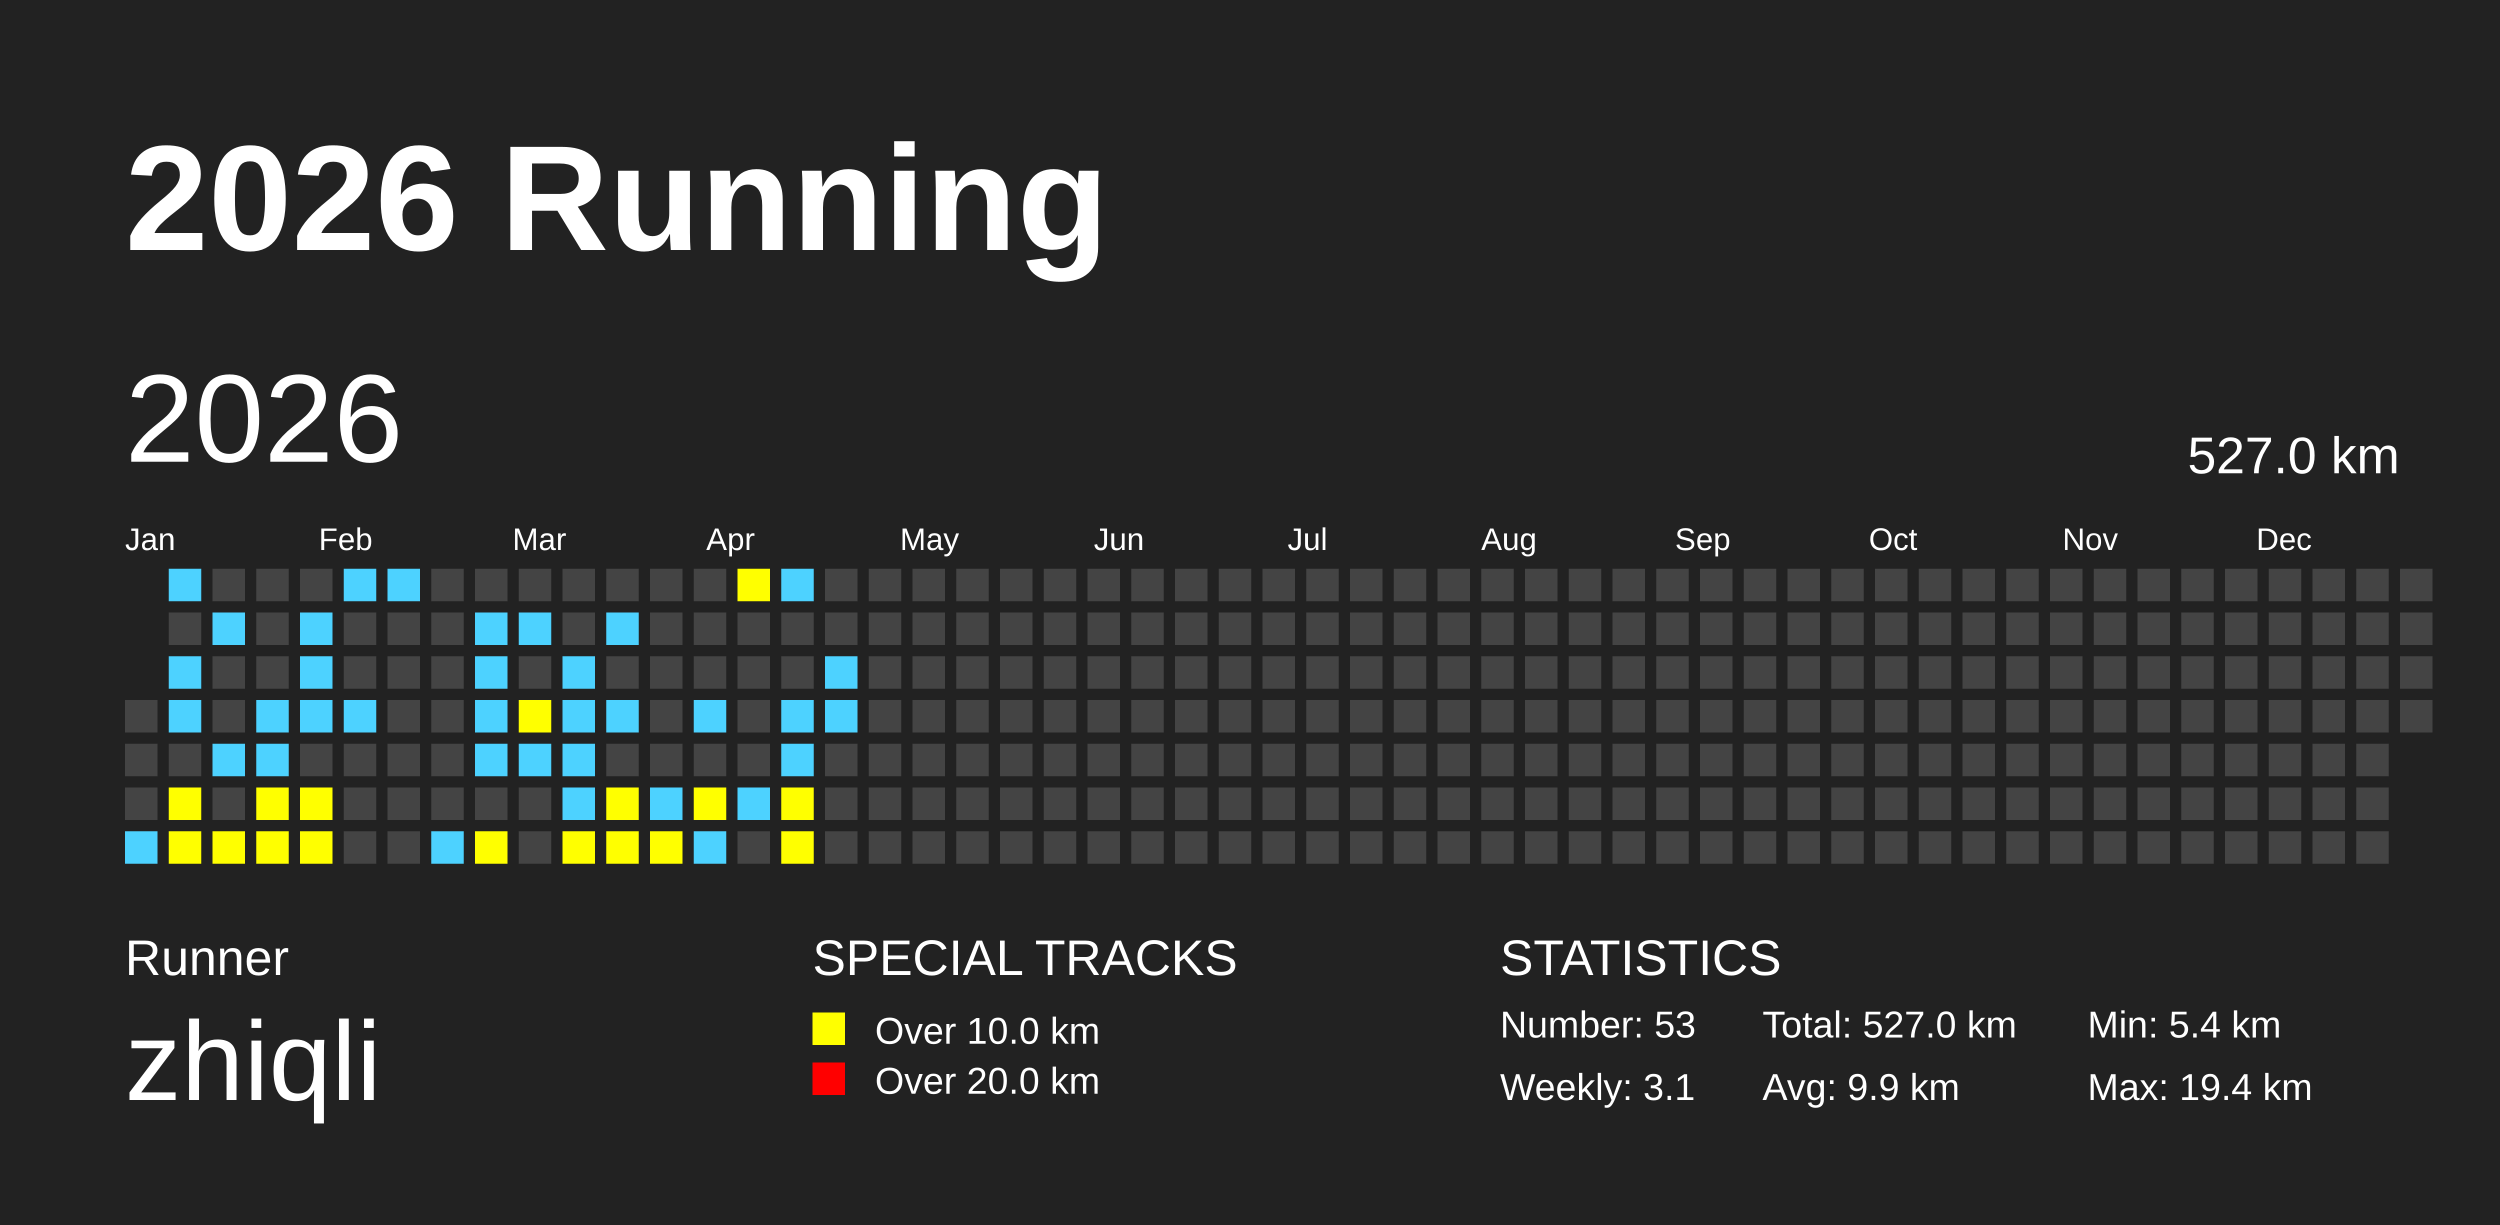
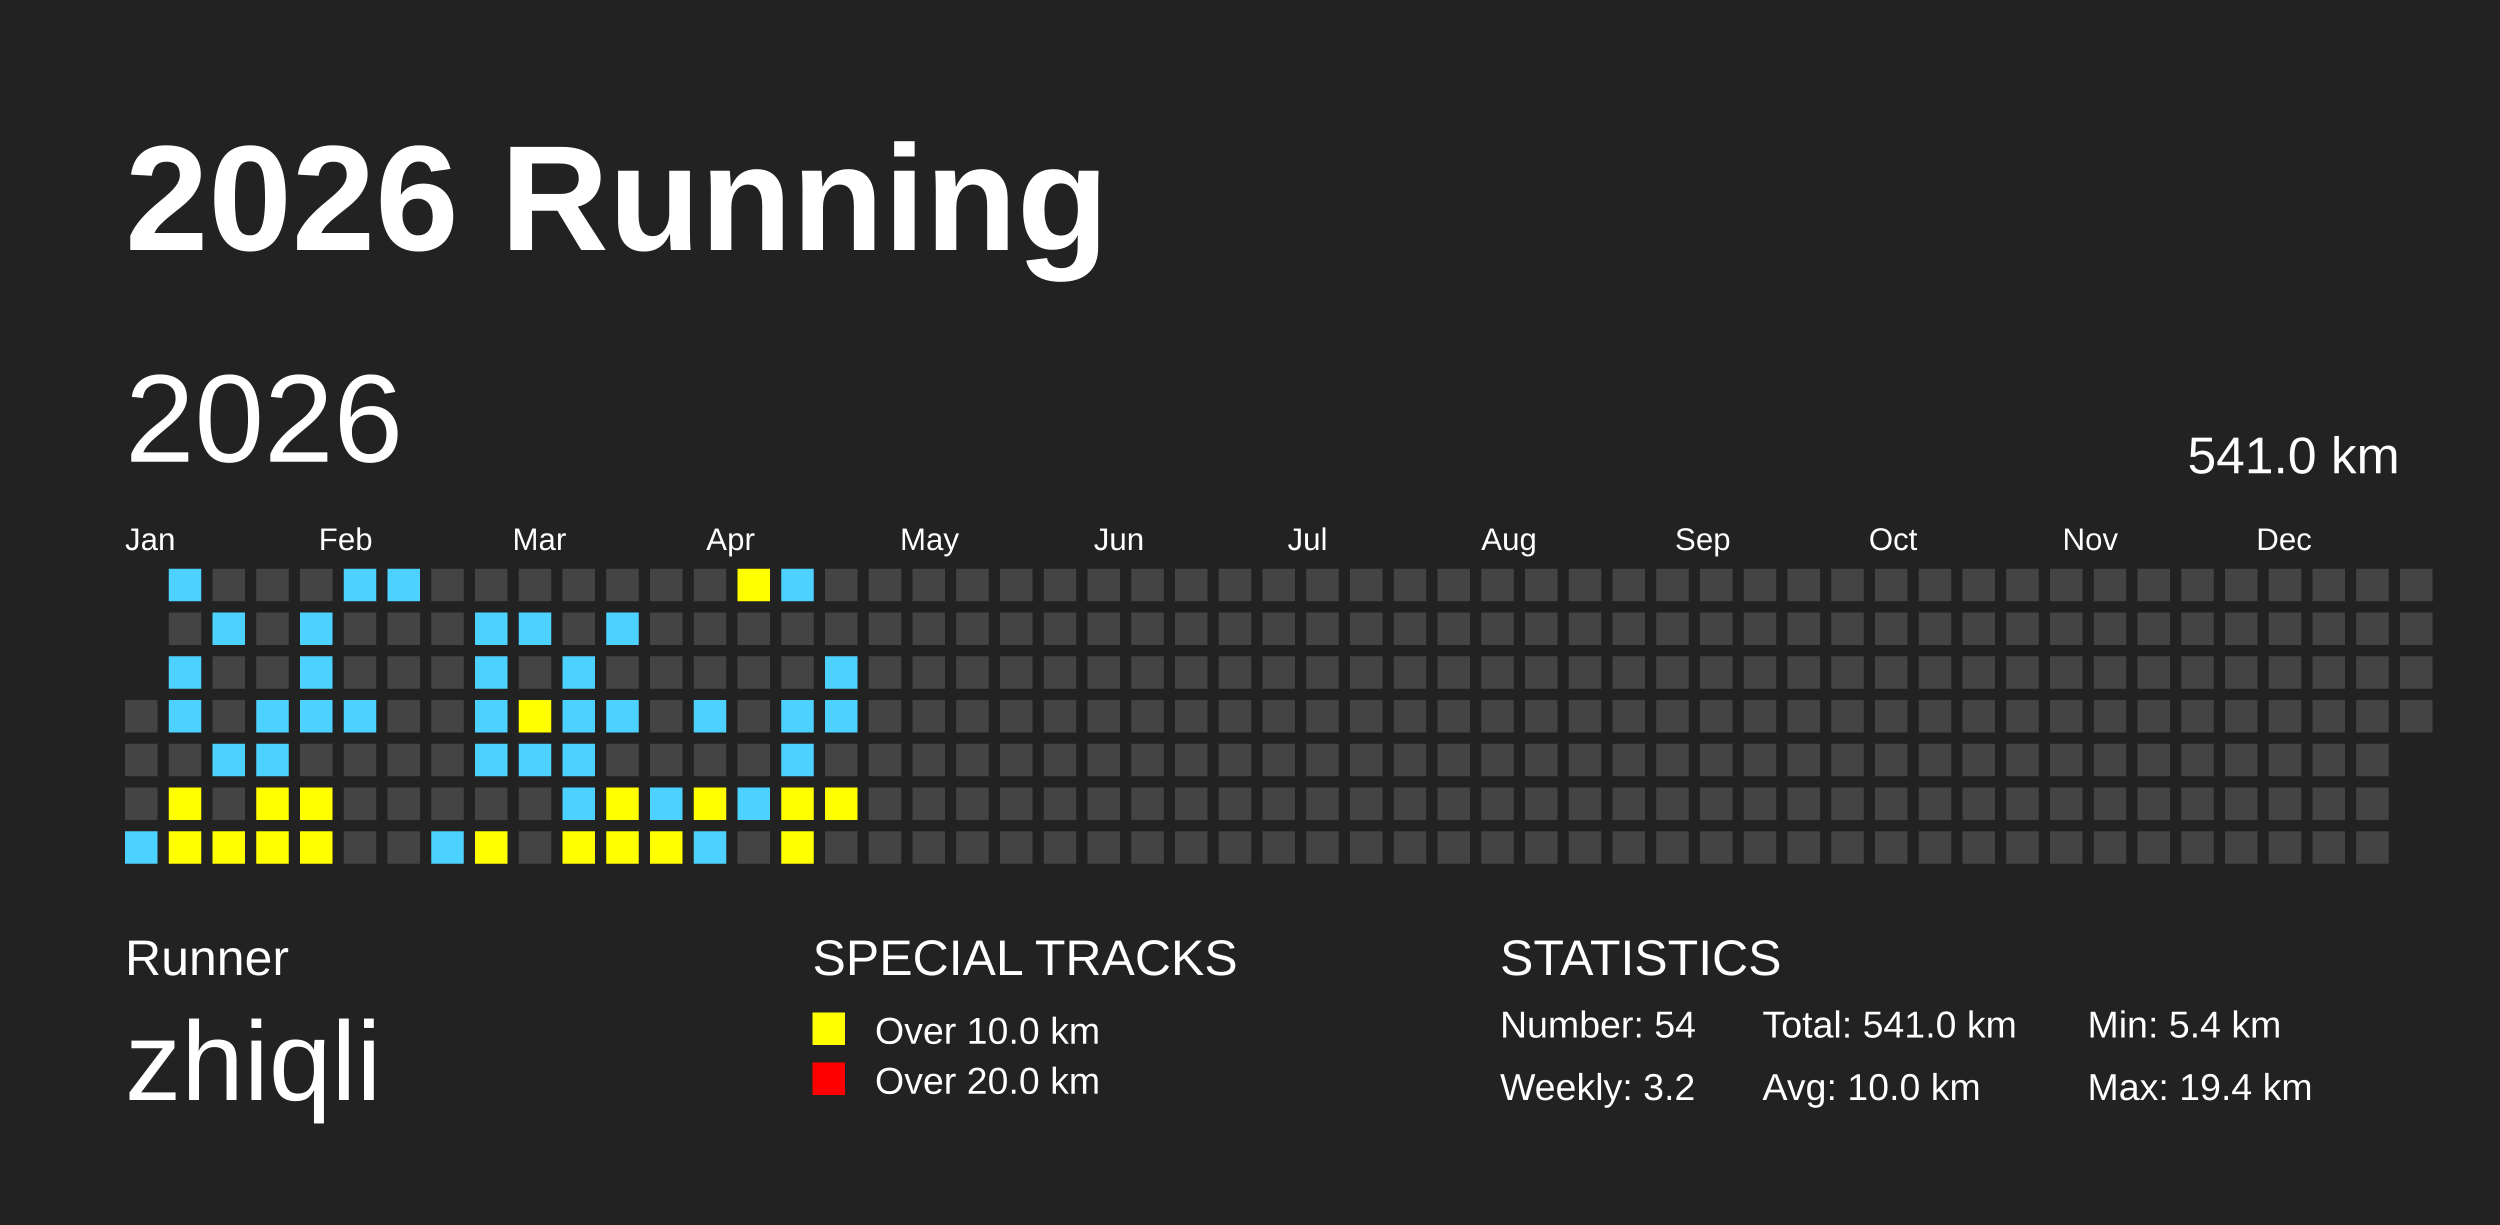
<svg xmlns="http://www.w3.org/2000/svg" baseProfile="full" height="98mm" version="1.1" viewBox="0,0,200,98" width="200mm">
  <defs />
  <rect fill="#222222" height="98" width="200" x="0" y="0" />
  <text fill="#FFFFFF" style="font-size:12px; font-family:Arial; font-weight:bold;" x="10" y="20">2026 Running</text>
  <text fill="#FFFFFF" style="font-size:4px; font-family:Arial" x="10" y="78">Runner</text>
  <text fill="#FFFFFF" style="font-size:9px; font-family:Arial" x="10" y="88">zhiqli</text>
  <text fill="#FFFFFF" style="font-size:4px; font-family:Arial" x="65" y="78">SPECIAL TRACKS</text>
  <rect fill="yellow" height="2.6" width="2.6" x="65" y="81" />
  <text fill="#FFFFFF" style="font-size:3px; font-family:Arial" x="70" y="83.5">Over 10.0 km</text>
  <rect fill="red" height="2.6" width="2.6" x="65" y="85" />
  <text fill="#FFFFFF" style="font-size:3px; font-family:Arial" x="70" y="87.5">Over 20.0 km</text>
  <text fill="#FFFFFF" style="font-size:4px; font-family:Arial" x="120" y="78">STATISTICS</text>
-   <text fill="#FFFFFF" style="font-size:3px; font-family:Arial" x="120" y="83">Number: 53</text>
-   <text fill="#FFFFFF" style="font-size:3px; font-family:Arial" x="120" y="88">Weekly: 3.1</text>
-   <text fill="#FFFFFF" style="font-size:3px; font-family:Arial" x="141" y="83">Total: 527.0 km</text>
-   <text fill="#FFFFFF" style="font-size:3px; font-family:Arial" x="141" y="88">Avg: 9.9 km</text>
+   <text fill="#FFFFFF" style="font-size:3px; font-family:Arial" x="120" y="83">Number: 54</text>
+   <text fill="#FFFFFF" style="font-size:3px; font-family:Arial" x="120" y="88">Weekly: 3.2</text>
+   <text fill="#FFFFFF" style="font-size:3px; font-family:Arial" x="141" y="83">Total: 541.0 km</text>
+   <text fill="#FFFFFF" style="font-size:3px; font-family:Arial" x="141" y="88">Avg: 10.0 km</text>
  <text fill="#FFFFFF" style="font-size:3px; font-family:Arial" x="167" y="83">Min: 5.4 km</text>
  <text fill="#FFFFFF" style="font-size:3px; font-family:Arial" x="167" y="88">Max: 19.4 km</text>
  <text dominant-baseline="hanging" fill="#FFFFFF" style="font-size:10.0px; font-family:Arial;" x="10" y="30">2026</text>
-   <text dominant-baseline="hanging" fill="#FFFFFF" style="font-size:4.125px; font-family:Arial;" x="175" y="35">527.0 km</text>
+   <text dominant-baseline="hanging" fill="#FFFFFF" style="font-size:4.125px; font-family:Arial;" x="175" y="35">541.0 km</text>
  <text fill="#FFFFFF" style="font-size:2.5px; font-family:Arial" x="10.0" y="44">Jan</text>
  <text fill="#FFFFFF" style="font-size:2.5px; font-family:Arial" x="25.5" y="44">Feb</text>
  <text fill="#FFFFFF" style="font-size:2.5px; font-family:Arial" x="41.0" y="44">Mar</text>
  <text fill="#FFFFFF" style="font-size:2.5px; font-family:Arial" x="56.5" y="44">Apr</text>
  <text fill="#FFFFFF" style="font-size:2.5px; font-family:Arial" x="72.0" y="44">May</text>
  <text fill="#FFFFFF" style="font-size:2.5px; font-family:Arial" x="87.5" y="44">Jun</text>
  <text fill="#FFFFFF" style="font-size:2.5px; font-family:Arial" x="103.0" y="44">Jul</text>
  <text fill="#FFFFFF" style="font-size:2.5px; font-family:Arial" x="118.5" y="44">Aug</text>
  <text fill="#FFFFFF" style="font-size:2.5px; font-family:Arial" x="134.0" y="44">Sep</text>
  <text fill="#FFFFFF" style="font-size:2.5px; font-family:Arial" x="149.5" y="44">Oct</text>
  <text fill="#FFFFFF" style="font-size:2.5px; font-family:Arial" x="165.0" y="44">Nov</text>
  <text fill="#FFFFFF" style="font-size:2.5px; font-family:Arial" x="180.5" y="44">Dec</text>
  <rect fill="#444444" height="2.6" width="2.6" x="10.0" y="56.0" />
  <rect fill="#444444" height="2.6" width="2.6" x="10.0" y="59.5" />
  <rect fill="#444444" height="2.6" width="2.6" x="10.0" y="63.0" />
  <rect fill="#4DD2FF" height="2.6" width="2.6" x="10.0" y="66.5" />
  <rect fill="#4DD2FF" height="2.6" width="2.6" x="13.5" y="45.5" />
  <rect fill="#444444" height="2.6" width="2.6" x="13.5" y="49.0" />
  <rect fill="#4DD2FF" height="2.6" width="2.6" x="13.5" y="52.5" />
  <rect fill="#4DD2FF" height="2.6" width="2.6" x="13.5" y="56.0" />
  <rect fill="#444444" height="2.6" width="2.6" x="13.5" y="59.5" />
  <rect fill="yellow" height="2.6" width="2.6" x="13.5" y="63.0" />
  <rect fill="yellow" height="2.6" width="2.6" x="13.5" y="66.5" />
  <rect fill="#444444" height="2.6" width="2.6" x="17.0" y="45.5" />
  <rect fill="#4DD2FF" height="2.6" width="2.6" x="17.0" y="49.0" />
  <rect fill="#444444" height="2.6" width="2.6" x="17.0" y="52.5" />
  <rect fill="#444444" height="2.6" width="2.6" x="17.0" y="56.0" />
  <rect fill="#4DD2FF" height="2.6" width="2.6" x="17.0" y="59.5" />
  <rect fill="#444444" height="2.6" width="2.6" x="17.0" y="63.0" />
  <rect fill="yellow" height="2.6" width="2.6" x="17.0" y="66.5" />
  <rect fill="#444444" height="2.6" width="2.6" x="20.5" y="45.5" />
  <rect fill="#444444" height="2.6" width="2.6" x="20.5" y="49.0" />
  <rect fill="#444444" height="2.6" width="2.6" x="20.5" y="52.5" />
  <rect fill="#4DD2FF" height="2.6" width="2.6" x="20.5" y="56.0" />
  <rect fill="#4DD2FF" height="2.6" width="2.6" x="20.5" y="59.5" />
  <rect fill="yellow" height="2.6" width="2.6" x="20.5" y="63.0" />
  <rect fill="yellow" height="2.6" width="2.6" x="20.5" y="66.5" />
  <rect fill="#444444" height="2.6" width="2.6" x="24.0" y="45.5" />
  <rect fill="#4DD2FF" height="2.6" width="2.6" x="24.0" y="49.0" />
  <rect fill="#4DD2FF" height="2.6" width="2.6" x="24.0" y="52.5" />
  <rect fill="#4DD2FF" height="2.6" width="2.6" x="24.0" y="56.0" />
  <rect fill="#444444" height="2.6" width="2.6" x="24.0" y="59.5" />
  <rect fill="yellow" height="2.6" width="2.6" x="24.0" y="63.0" />
  <rect fill="yellow" height="2.6" width="2.6" x="24.0" y="66.5" />
  <rect fill="#4DD2FF" height="2.6" width="2.6" x="27.5" y="45.5" />
  <rect fill="#444444" height="2.6" width="2.6" x="27.5" y="49.0" />
  <rect fill="#444444" height="2.6" width="2.6" x="27.5" y="52.5" />
  <rect fill="#4DD2FF" height="2.6" width="2.6" x="27.5" y="56.0" />
  <rect fill="#444444" height="2.6" width="2.6" x="27.5" y="59.5" />
  <rect fill="#444444" height="2.6" width="2.6" x="27.5" y="63.0" />
  <rect fill="#444444" height="2.6" width="2.6" x="27.5" y="66.5" />
  <rect fill="#4DD2FF" height="2.6" width="2.6" x="31.0" y="45.5" />
  <rect fill="#444444" height="2.6" width="2.6" x="31.0" y="49.0" />
  <rect fill="#444444" height="2.6" width="2.6" x="31.0" y="52.5" />
  <rect fill="#444444" height="2.6" width="2.6" x="31.0" y="56.0" />
  <rect fill="#444444" height="2.6" width="2.6" x="31.0" y="59.5" />
  <rect fill="#444444" height="2.6" width="2.6" x="31.0" y="63.0" />
  <rect fill="#444444" height="2.6" width="2.6" x="31.0" y="66.5" />
  <rect fill="#444444" height="2.6" width="2.6" x="34.5" y="45.5" />
  <rect fill="#444444" height="2.6" width="2.6" x="34.5" y="49.0" />
  <rect fill="#444444" height="2.6" width="2.6" x="34.5" y="52.5" />
  <rect fill="#444444" height="2.6" width="2.6" x="34.5" y="56.0" />
  <rect fill="#444444" height="2.6" width="2.6" x="34.5" y="59.5" />
  <rect fill="#444444" height="2.6" width="2.6" x="34.5" y="63.0" />
  <rect fill="#4DD2FF" height="2.6" width="2.6" x="34.5" y="66.5" />
  <rect fill="#444444" height="2.6" width="2.6" x="38.0" y="45.5" />
  <rect fill="#4DD2FF" height="2.6" width="2.6" x="38.0" y="49.0" />
  <rect fill="#4DD2FF" height="2.6" width="2.6" x="38.0" y="52.5" />
  <rect fill="#4DD2FF" height="2.6" width="2.6" x="38.0" y="56.0" />
  <rect fill="#4DD2FF" height="2.6" width="2.6" x="38.0" y="59.5" />
  <rect fill="#444444" height="2.6" width="2.6" x="38.0" y="63.0" />
  <rect fill="yellow" height="2.6" width="2.6" x="38.0" y="66.5" />
  <rect fill="#444444" height="2.6" width="2.6" x="41.5" y="45.5" />
  <rect fill="#4DD2FF" height="2.6" width="2.6" x="41.5" y="49.0" />
  <rect fill="#444444" height="2.6" width="2.6" x="41.5" y="52.5" />
  <rect fill="yellow" height="2.6" width="2.6" x="41.5" y="56.0" />
  <rect fill="#4DD2FF" height="2.6" width="2.6" x="41.5" y="59.5" />
  <rect fill="#444444" height="2.6" width="2.6" x="41.5" y="63.0" />
  <rect fill="#444444" height="2.6" width="2.6" x="41.5" y="66.5" />
  <rect fill="#444444" height="2.6" width="2.6" x="45.0" y="45.5" />
  <rect fill="#444444" height="2.6" width="2.6" x="45.0" y="49.0" />
  <rect fill="#4DD2FF" height="2.6" width="2.6" x="45.0" y="52.5" />
  <rect fill="#4DD2FF" height="2.6" width="2.6" x="45.0" y="56.0" />
  <rect fill="#4DD2FF" height="2.6" width="2.6" x="45.0" y="59.5" />
  <rect fill="#4DD2FF" height="2.6" width="2.6" x="45.0" y="63.0" />
  <rect fill="yellow" height="2.6" width="2.6" x="45.0" y="66.5" />
  <rect fill="#444444" height="2.6" width="2.6" x="48.5" y="45.5" />
  <rect fill="#4DD2FF" height="2.6" width="2.6" x="48.5" y="49.0" />
  <rect fill="#444444" height="2.6" width="2.6" x="48.5" y="52.5" />
  <rect fill="#4DD2FF" height="2.6" width="2.6" x="48.5" y="56.0" />
  <rect fill="#444444" height="2.6" width="2.6" x="48.5" y="59.5" />
  <rect fill="yellow" height="2.6" width="2.6" x="48.5" y="63.0" />
  <rect fill="yellow" height="2.6" width="2.6" x="48.5" y="66.5" />
  <rect fill="#444444" height="2.6" width="2.6" x="52.0" y="45.5" />
  <rect fill="#444444" height="2.6" width="2.6" x="52.0" y="49.0" />
  <rect fill="#444444" height="2.6" width="2.6" x="52.0" y="52.5" />
  <rect fill="#444444" height="2.6" width="2.6" x="52.0" y="56.0" />
  <rect fill="#444444" height="2.6" width="2.6" x="52.0" y="59.5" />
  <rect fill="#4DD2FF" height="2.6" width="2.6" x="52.0" y="63.0" />
  <rect fill="yellow" height="2.6" width="2.6" x="52.0" y="66.5" />
  <rect fill="#444444" height="2.6" width="2.6" x="55.5" y="45.5" />
  <rect fill="#444444" height="2.6" width="2.6" x="55.5" y="49.0" />
  <rect fill="#444444" height="2.6" width="2.6" x="55.5" y="52.5" />
  <rect fill="#4DD2FF" height="2.6" width="2.6" x="55.5" y="56.0" />
  <rect fill="#444444" height="2.6" width="2.6" x="55.5" y="59.5" />
  <rect fill="yellow" height="2.6" width="2.6" x="55.5" y="63.0" />
  <rect fill="#4DD2FF" height="2.6" width="2.6" x="55.5" y="66.5" />
  <rect fill="yellow" height="2.6" width="2.6" x="59.0" y="45.5" />
  <rect fill="#444444" height="2.6" width="2.6" x="59.0" y="49.0" />
  <rect fill="#444444" height="2.6" width="2.6" x="59.0" y="52.5" />
  <rect fill="#444444" height="2.6" width="2.6" x="59.0" y="56.0" />
  <rect fill="#444444" height="2.6" width="2.6" x="59.0" y="59.5" />
  <rect fill="#4DD2FF" height="2.6" width="2.6" x="59.0" y="63.0" />
  <rect fill="#444444" height="2.6" width="2.6" x="59.0" y="66.5" />
  <rect fill="#4DD2FF" height="2.6" width="2.6" x="62.5" y="45.5" />
  <rect fill="#444444" height="2.6" width="2.6" x="62.5" y="49.0" />
  <rect fill="#444444" height="2.6" width="2.6" x="62.5" y="52.5" />
  <rect fill="#4DD2FF" height="2.6" width="2.6" x="62.5" y="56.0" />
  <rect fill="#4DD2FF" height="2.6" width="2.6" x="62.5" y="59.5" />
  <rect fill="yellow" height="2.6" width="2.6" x="62.5" y="63.0" />
  <rect fill="yellow" height="2.6" width="2.6" x="62.5" y="66.5" />
  <rect fill="#444444" height="2.6" width="2.6" x="66.0" y="45.5" />
  <rect fill="#444444" height="2.6" width="2.6" x="66.0" y="49.0" />
  <rect fill="#4DD2FF" height="2.6" width="2.6" x="66.0" y="52.5" />
  <rect fill="#4DD2FF" height="2.6" width="2.6" x="66.0" y="56.0" />
  <rect fill="#444444" height="2.6" width="2.6" x="66.0" y="59.5" />
-   <rect fill="#444444" height="2.6" width="2.6" x="66.0" y="63.0" />
+   <rect fill="yellow" height="2.6" width="2.6" x="66.0" y="63.0" />
  <rect fill="#444444" height="2.6" width="2.6" x="66.0" y="66.5" />
  <rect fill="#444444" height="2.6" width="2.6" x="69.5" y="45.5" />
  <rect fill="#444444" height="2.6" width="2.6" x="69.5" y="49.0" />
  <rect fill="#444444" height="2.6" width="2.6" x="69.5" y="52.5" />
  <rect fill="#444444" height="2.6" width="2.6" x="69.5" y="56.0" />
  <rect fill="#444444" height="2.6" width="2.6" x="69.5" y="59.5" />
  <rect fill="#444444" height="2.6" width="2.6" x="69.5" y="63.0" />
  <rect fill="#444444" height="2.6" width="2.6" x="69.5" y="66.5" />
  <rect fill="#444444" height="2.6" width="2.6" x="73.0" y="45.5" />
  <rect fill="#444444" height="2.6" width="2.6" x="73.0" y="49.0" />
  <rect fill="#444444" height="2.6" width="2.6" x="73.0" y="52.5" />
  <rect fill="#444444" height="2.6" width="2.6" x="73.0" y="56.0" />
  <rect fill="#444444" height="2.6" width="2.6" x="73.0" y="59.5" />
  <rect fill="#444444" height="2.6" width="2.6" x="73.0" y="63.0" />
  <rect fill="#444444" height="2.6" width="2.6" x="73.0" y="66.5" />
  <rect fill="#444444" height="2.6" width="2.6" x="76.5" y="45.5" />
  <rect fill="#444444" height="2.6" width="2.6" x="76.5" y="49.0" />
  <rect fill="#444444" height="2.6" width="2.6" x="76.5" y="52.5" />
  <rect fill="#444444" height="2.6" width="2.6" x="76.5" y="56.0" />
  <rect fill="#444444" height="2.6" width="2.6" x="76.5" y="59.5" />
  <rect fill="#444444" height="2.6" width="2.6" x="76.5" y="63.0" />
  <rect fill="#444444" height="2.6" width="2.6" x="76.5" y="66.5" />
  <rect fill="#444444" height="2.6" width="2.6" x="80.0" y="45.5" />
  <rect fill="#444444" height="2.6" width="2.6" x="80.0" y="49.0" />
  <rect fill="#444444" height="2.6" width="2.6" x="80.0" y="52.5" />
  <rect fill="#444444" height="2.6" width="2.6" x="80.0" y="56.0" />
  <rect fill="#444444" height="2.6" width="2.6" x="80.0" y="59.5" />
  <rect fill="#444444" height="2.6" width="2.6" x="80.0" y="63.0" />
  <rect fill="#444444" height="2.6" width="2.6" x="80.0" y="66.5" />
  <rect fill="#444444" height="2.6" width="2.6" x="83.5" y="45.5" />
  <rect fill="#444444" height="2.6" width="2.6" x="83.5" y="49.0" />
  <rect fill="#444444" height="2.6" width="2.6" x="83.5" y="52.5" />
  <rect fill="#444444" height="2.6" width="2.6" x="83.5" y="56.0" />
  <rect fill="#444444" height="2.6" width="2.6" x="83.5" y="59.5" />
  <rect fill="#444444" height="2.6" width="2.6" x="83.5" y="63.0" />
  <rect fill="#444444" height="2.6" width="2.6" x="83.5" y="66.5" />
  <rect fill="#444444" height="2.6" width="2.6" x="87.0" y="45.5" />
  <rect fill="#444444" height="2.6" width="2.6" x="87.0" y="49.0" />
  <rect fill="#444444" height="2.6" width="2.6" x="87.0" y="52.5" />
  <rect fill="#444444" height="2.6" width="2.6" x="87.0" y="56.0" />
  <rect fill="#444444" height="2.6" width="2.6" x="87.0" y="59.5" />
  <rect fill="#444444" height="2.6" width="2.6" x="87.0" y="63.0" />
  <rect fill="#444444" height="2.6" width="2.6" x="87.0" y="66.5" />
  <rect fill="#444444" height="2.6" width="2.6" x="90.5" y="45.5" />
  <rect fill="#444444" height="2.6" width="2.6" x="90.5" y="49.0" />
  <rect fill="#444444" height="2.6" width="2.6" x="90.5" y="52.5" />
  <rect fill="#444444" height="2.6" width="2.6" x="90.5" y="56.0" />
  <rect fill="#444444" height="2.6" width="2.6" x="90.5" y="59.5" />
  <rect fill="#444444" height="2.6" width="2.6" x="90.5" y="63.0" />
  <rect fill="#444444" height="2.6" width="2.6" x="90.5" y="66.5" />
  <rect fill="#444444" height="2.6" width="2.6" x="94.0" y="45.5" />
  <rect fill="#444444" height="2.6" width="2.6" x="94.0" y="49.0" />
  <rect fill="#444444" height="2.6" width="2.6" x="94.0" y="52.5" />
  <rect fill="#444444" height="2.6" width="2.6" x="94.0" y="56.0" />
  <rect fill="#444444" height="2.6" width="2.6" x="94.0" y="59.5" />
  <rect fill="#444444" height="2.6" width="2.6" x="94.0" y="63.0" />
  <rect fill="#444444" height="2.6" width="2.6" x="94.0" y="66.5" />
  <rect fill="#444444" height="2.6" width="2.6" x="97.5" y="45.5" />
  <rect fill="#444444" height="2.6" width="2.6" x="97.5" y="49.0" />
  <rect fill="#444444" height="2.6" width="2.6" x="97.5" y="52.5" />
  <rect fill="#444444" height="2.6" width="2.6" x="97.5" y="56.0" />
  <rect fill="#444444" height="2.6" width="2.6" x="97.5" y="59.5" />
  <rect fill="#444444" height="2.6" width="2.6" x="97.5" y="63.0" />
  <rect fill="#444444" height="2.6" width="2.6" x="97.5" y="66.5" />
  <rect fill="#444444" height="2.6" width="2.6" x="101.0" y="45.5" />
  <rect fill="#444444" height="2.6" width="2.6" x="101.0" y="49.0" />
  <rect fill="#444444" height="2.6" width="2.6" x="101.0" y="52.5" />
  <rect fill="#444444" height="2.6" width="2.6" x="101.0" y="56.0" />
  <rect fill="#444444" height="2.6" width="2.6" x="101.0" y="59.5" />
  <rect fill="#444444" height="2.6" width="2.6" x="101.0" y="63.0" />
  <rect fill="#444444" height="2.6" width="2.6" x="101.0" y="66.5" />
  <rect fill="#444444" height="2.6" width="2.6" x="104.5" y="45.5" />
  <rect fill="#444444" height="2.6" width="2.6" x="104.5" y="49.0" />
  <rect fill="#444444" height="2.6" width="2.6" x="104.5" y="52.5" />
  <rect fill="#444444" height="2.6" width="2.6" x="104.5" y="56.0" />
  <rect fill="#444444" height="2.6" width="2.6" x="104.5" y="59.5" />
  <rect fill="#444444" height="2.6" width="2.6" x="104.5" y="63.0" />
  <rect fill="#444444" height="2.6" width="2.6" x="104.5" y="66.5" />
  <rect fill="#444444" height="2.6" width="2.6" x="108.0" y="45.5" />
  <rect fill="#444444" height="2.6" width="2.6" x="108.0" y="49.0" />
  <rect fill="#444444" height="2.6" width="2.6" x="108.0" y="52.5" />
  <rect fill="#444444" height="2.6" width="2.6" x="108.0" y="56.0" />
  <rect fill="#444444" height="2.6" width="2.6" x="108.0" y="59.5" />
  <rect fill="#444444" height="2.6" width="2.6" x="108.0" y="63.0" />
  <rect fill="#444444" height="2.6" width="2.6" x="108.0" y="66.5" />
  <rect fill="#444444" height="2.6" width="2.6" x="111.5" y="45.5" />
  <rect fill="#444444" height="2.6" width="2.6" x="111.5" y="49.0" />
  <rect fill="#444444" height="2.6" width="2.6" x="111.5" y="52.5" />
  <rect fill="#444444" height="2.6" width="2.6" x="111.5" y="56.0" />
  <rect fill="#444444" height="2.6" width="2.6" x="111.5" y="59.5" />
  <rect fill="#444444" height="2.6" width="2.6" x="111.5" y="63.0" />
  <rect fill="#444444" height="2.6" width="2.6" x="111.5" y="66.5" />
  <rect fill="#444444" height="2.6" width="2.6" x="115.0" y="45.5" />
  <rect fill="#444444" height="2.6" width="2.6" x="115.0" y="49.0" />
  <rect fill="#444444" height="2.6" width="2.6" x="115.0" y="52.5" />
  <rect fill="#444444" height="2.6" width="2.6" x="115.0" y="56.0" />
  <rect fill="#444444" height="2.6" width="2.6" x="115.0" y="59.5" />
  <rect fill="#444444" height="2.6" width="2.6" x="115.0" y="63.0" />
  <rect fill="#444444" height="2.6" width="2.6" x="115.0" y="66.5" />
  <rect fill="#444444" height="2.6" width="2.6" x="118.5" y="45.5" />
  <rect fill="#444444" height="2.6" width="2.6" x="118.5" y="49.0" />
  <rect fill="#444444" height="2.6" width="2.6" x="118.5" y="52.5" />
  <rect fill="#444444" height="2.6" width="2.6" x="118.5" y="56.0" />
  <rect fill="#444444" height="2.6" width="2.6" x="118.5" y="59.5" />
  <rect fill="#444444" height="2.6" width="2.6" x="118.5" y="63.0" />
  <rect fill="#444444" height="2.6" width="2.6" x="118.5" y="66.5" />
  <rect fill="#444444" height="2.6" width="2.6" x="122.0" y="45.5" />
  <rect fill="#444444" height="2.6" width="2.6" x="122.0" y="49.0" />
  <rect fill="#444444" height="2.6" width="2.6" x="122.0" y="52.5" />
  <rect fill="#444444" height="2.6" width="2.6" x="122.0" y="56.0" />
  <rect fill="#444444" height="2.6" width="2.6" x="122.0" y="59.5" />
  <rect fill="#444444" height="2.6" width="2.6" x="122.0" y="63.0" />
  <rect fill="#444444" height="2.6" width="2.6" x="122.0" y="66.5" />
  <rect fill="#444444" height="2.6" width="2.6" x="125.5" y="45.5" />
  <rect fill="#444444" height="2.6" width="2.6" x="125.5" y="49.0" />
  <rect fill="#444444" height="2.6" width="2.6" x="125.5" y="52.5" />
  <rect fill="#444444" height="2.6" width="2.6" x="125.5" y="56.0" />
  <rect fill="#444444" height="2.6" width="2.6" x="125.5" y="59.5" />
  <rect fill="#444444" height="2.6" width="2.6" x="125.5" y="63.0" />
  <rect fill="#444444" height="2.6" width="2.6" x="125.5" y="66.5" />
  <rect fill="#444444" height="2.6" width="2.6" x="129.0" y="45.5" />
  <rect fill="#444444" height="2.6" width="2.6" x="129.0" y="49.0" />
  <rect fill="#444444" height="2.6" width="2.6" x="129.0" y="52.5" />
  <rect fill="#444444" height="2.6" width="2.6" x="129.0" y="56.0" />
  <rect fill="#444444" height="2.6" width="2.6" x="129.0" y="59.5" />
  <rect fill="#444444" height="2.6" width="2.6" x="129.0" y="63.0" />
  <rect fill="#444444" height="2.6" width="2.6" x="129.0" y="66.5" />
  <rect fill="#444444" height="2.6" width="2.6" x="132.5" y="45.5" />
  <rect fill="#444444" height="2.6" width="2.6" x="132.5" y="49.0" />
  <rect fill="#444444" height="2.6" width="2.6" x="132.5" y="52.5" />
  <rect fill="#444444" height="2.6" width="2.6" x="132.5" y="56.0" />
  <rect fill="#444444" height="2.6" width="2.6" x="132.5" y="59.5" />
  <rect fill="#444444" height="2.6" width="2.6" x="132.5" y="63.0" />
  <rect fill="#444444" height="2.6" width="2.6" x="132.5" y="66.5" />
  <rect fill="#444444" height="2.6" width="2.6" x="136.0" y="45.5" />
  <rect fill="#444444" height="2.6" width="2.6" x="136.0" y="49.0" />
  <rect fill="#444444" height="2.6" width="2.6" x="136.0" y="52.5" />
  <rect fill="#444444" height="2.6" width="2.6" x="136.0" y="56.0" />
  <rect fill="#444444" height="2.6" width="2.6" x="136.0" y="59.5" />
  <rect fill="#444444" height="2.6" width="2.6" x="136.0" y="63.0" />
  <rect fill="#444444" height="2.6" width="2.6" x="136.0" y="66.5" />
  <rect fill="#444444" height="2.6" width="2.6" x="139.5" y="45.5" />
  <rect fill="#444444" height="2.6" width="2.6" x="139.5" y="49.0" />
  <rect fill="#444444" height="2.6" width="2.6" x="139.5" y="52.5" />
  <rect fill="#444444" height="2.6" width="2.6" x="139.5" y="56.0" />
  <rect fill="#444444" height="2.6" width="2.6" x="139.5" y="59.5" />
  <rect fill="#444444" height="2.6" width="2.6" x="139.5" y="63.0" />
  <rect fill="#444444" height="2.6" width="2.6" x="139.5" y="66.5" />
  <rect fill="#444444" height="2.6" width="2.6" x="143.0" y="45.5" />
  <rect fill="#444444" height="2.6" width="2.6" x="143.0" y="49.0" />
  <rect fill="#444444" height="2.6" width="2.6" x="143.0" y="52.5" />
  <rect fill="#444444" height="2.6" width="2.6" x="143.0" y="56.0" />
  <rect fill="#444444" height="2.6" width="2.6" x="143.0" y="59.5" />
  <rect fill="#444444" height="2.6" width="2.6" x="143.0" y="63.0" />
  <rect fill="#444444" height="2.6" width="2.6" x="143.0" y="66.5" />
  <rect fill="#444444" height="2.6" width="2.6" x="146.5" y="45.5" />
  <rect fill="#444444" height="2.6" width="2.6" x="146.5" y="49.0" />
  <rect fill="#444444" height="2.6" width="2.6" x="146.5" y="52.5" />
  <rect fill="#444444" height="2.6" width="2.6" x="146.5" y="56.0" />
  <rect fill="#444444" height="2.6" width="2.6" x="146.5" y="59.5" />
  <rect fill="#444444" height="2.6" width="2.6" x="146.5" y="63.0" />
  <rect fill="#444444" height="2.6" width="2.6" x="146.5" y="66.5" />
  <rect fill="#444444" height="2.6" width="2.6" x="150.0" y="45.5" />
  <rect fill="#444444" height="2.6" width="2.6" x="150.0" y="49.0" />
  <rect fill="#444444" height="2.6" width="2.6" x="150.0" y="52.5" />
  <rect fill="#444444" height="2.6" width="2.6" x="150.0" y="56.0" />
  <rect fill="#444444" height="2.6" width="2.6" x="150.0" y="59.5" />
  <rect fill="#444444" height="2.6" width="2.6" x="150.0" y="63.0" />
  <rect fill="#444444" height="2.6" width="2.6" x="150.0" y="66.5" />
  <rect fill="#444444" height="2.6" width="2.6" x="153.5" y="45.5" />
  <rect fill="#444444" height="2.6" width="2.6" x="153.5" y="49.0" />
  <rect fill="#444444" height="2.6" width="2.6" x="153.5" y="52.5" />
  <rect fill="#444444" height="2.6" width="2.6" x="153.5" y="56.0" />
  <rect fill="#444444" height="2.6" width="2.6" x="153.5" y="59.5" />
  <rect fill="#444444" height="2.6" width="2.6" x="153.5" y="63.0" />
  <rect fill="#444444" height="2.6" width="2.6" x="153.5" y="66.5" />
  <rect fill="#444444" height="2.6" width="2.6" x="157.0" y="45.5" />
  <rect fill="#444444" height="2.6" width="2.6" x="157.0" y="49.0" />
  <rect fill="#444444" height="2.6" width="2.6" x="157.0" y="52.5" />
  <rect fill="#444444" height="2.6" width="2.6" x="157.0" y="56.0" />
  <rect fill="#444444" height="2.6" width="2.6" x="157.0" y="59.5" />
  <rect fill="#444444" height="2.6" width="2.6" x="157.0" y="63.0" />
  <rect fill="#444444" height="2.6" width="2.6" x="157.0" y="66.5" />
  <rect fill="#444444" height="2.6" width="2.6" x="160.5" y="45.5" />
  <rect fill="#444444" height="2.6" width="2.6" x="160.5" y="49.0" />
  <rect fill="#444444" height="2.6" width="2.6" x="160.5" y="52.5" />
  <rect fill="#444444" height="2.6" width="2.6" x="160.5" y="56.0" />
  <rect fill="#444444" height="2.6" width="2.6" x="160.5" y="59.5" />
  <rect fill="#444444" height="2.6" width="2.6" x="160.5" y="63.0" />
  <rect fill="#444444" height="2.6" width="2.6" x="160.5" y="66.5" />
  <rect fill="#444444" height="2.6" width="2.6" x="164.0" y="45.5" />
  <rect fill="#444444" height="2.6" width="2.6" x="164.0" y="49.0" />
  <rect fill="#444444" height="2.6" width="2.6" x="164.0" y="52.5" />
  <rect fill="#444444" height="2.6" width="2.6" x="164.0" y="56.0" />
  <rect fill="#444444" height="2.6" width="2.6" x="164.0" y="59.5" />
  <rect fill="#444444" height="2.6" width="2.6" x="164.0" y="63.0" />
  <rect fill="#444444" height="2.6" width="2.6" x="164.0" y="66.5" />
  <rect fill="#444444" height="2.6" width="2.6" x="167.5" y="45.5" />
  <rect fill="#444444" height="2.6" width="2.6" x="167.5" y="49.0" />
  <rect fill="#444444" height="2.6" width="2.6" x="167.5" y="52.5" />
  <rect fill="#444444" height="2.6" width="2.6" x="167.5" y="56.0" />
  <rect fill="#444444" height="2.6" width="2.6" x="167.5" y="59.5" />
  <rect fill="#444444" height="2.6" width="2.6" x="167.5" y="63.0" />
  <rect fill="#444444" height="2.6" width="2.6" x="167.5" y="66.5" />
  <rect fill="#444444" height="2.6" width="2.6" x="171.0" y="45.5" />
  <rect fill="#444444" height="2.6" width="2.6" x="171.0" y="49.0" />
  <rect fill="#444444" height="2.6" width="2.6" x="171.0" y="52.5" />
  <rect fill="#444444" height="2.6" width="2.6" x="171.0" y="56.0" />
  <rect fill="#444444" height="2.6" width="2.6" x="171.0" y="59.5" />
  <rect fill="#444444" height="2.6" width="2.6" x="171.0" y="63.0" />
  <rect fill="#444444" height="2.6" width="2.6" x="171.0" y="66.5" />
  <rect fill="#444444" height="2.6" width="2.6" x="174.5" y="45.5" />
  <rect fill="#444444" height="2.6" width="2.6" x="174.5" y="49.0" />
  <rect fill="#444444" height="2.6" width="2.6" x="174.5" y="52.5" />
  <rect fill="#444444" height="2.6" width="2.6" x="174.5" y="56.0" />
  <rect fill="#444444" height="2.6" width="2.6" x="174.5" y="59.5" />
  <rect fill="#444444" height="2.6" width="2.6" x="174.5" y="63.0" />
  <rect fill="#444444" height="2.6" width="2.6" x="174.5" y="66.5" />
  <rect fill="#444444" height="2.6" width="2.6" x="178.0" y="45.5" />
  <rect fill="#444444" height="2.6" width="2.6" x="178.0" y="49.0" />
  <rect fill="#444444" height="2.6" width="2.6" x="178.0" y="52.5" />
  <rect fill="#444444" height="2.6" width="2.6" x="178.0" y="56.0" />
  <rect fill="#444444" height="2.6" width="2.6" x="178.0" y="59.5" />
  <rect fill="#444444" height="2.6" width="2.6" x="178.0" y="63.0" />
  <rect fill="#444444" height="2.6" width="2.6" x="178.0" y="66.5" />
  <rect fill="#444444" height="2.6" width="2.6" x="181.5" y="45.5" />
  <rect fill="#444444" height="2.6" width="2.6" x="181.5" y="49.0" />
  <rect fill="#444444" height="2.6" width="2.6" x="181.5" y="52.5" />
  <rect fill="#444444" height="2.6" width="2.6" x="181.5" y="56.0" />
  <rect fill="#444444" height="2.6" width="2.6" x="181.5" y="59.5" />
  <rect fill="#444444" height="2.6" width="2.6" x="181.5" y="63.0" />
  <rect fill="#444444" height="2.6" width="2.6" x="181.5" y="66.5" />
  <rect fill="#444444" height="2.6" width="2.6" x="185.0" y="45.5" />
  <rect fill="#444444" height="2.6" width="2.6" x="185.0" y="49.0" />
  <rect fill="#444444" height="2.6" width="2.6" x="185.0" y="52.5" />
  <rect fill="#444444" height="2.6" width="2.6" x="185.0" y="56.0" />
  <rect fill="#444444" height="2.6" width="2.6" x="185.0" y="59.5" />
  <rect fill="#444444" height="2.6" width="2.6" x="185.0" y="63.0" />
  <rect fill="#444444" height="2.6" width="2.6" x="185.0" y="66.5" />
  <rect fill="#444444" height="2.6" width="2.6" x="188.5" y="45.5" />
  <rect fill="#444444" height="2.6" width="2.6" x="188.5" y="49.0" />
  <rect fill="#444444" height="2.6" width="2.6" x="188.5" y="52.5" />
  <rect fill="#444444" height="2.6" width="2.6" x="188.5" y="56.0" />
  <rect fill="#444444" height="2.6" width="2.6" x="188.5" y="59.5" />
  <rect fill="#444444" height="2.6" width="2.6" x="188.5" y="63.0" />
  <rect fill="#444444" height="2.6" width="2.6" x="188.5" y="66.5" />
  <rect fill="#444444" height="2.6" width="2.6" x="192.0" y="45.5" />
  <rect fill="#444444" height="2.6" width="2.6" x="192.0" y="49.0" />
  <rect fill="#444444" height="2.6" width="2.6" x="192.0" y="52.5" />
  <rect fill="#444444" height="2.6" width="2.6" x="192.0" y="56.0" />
</svg>
